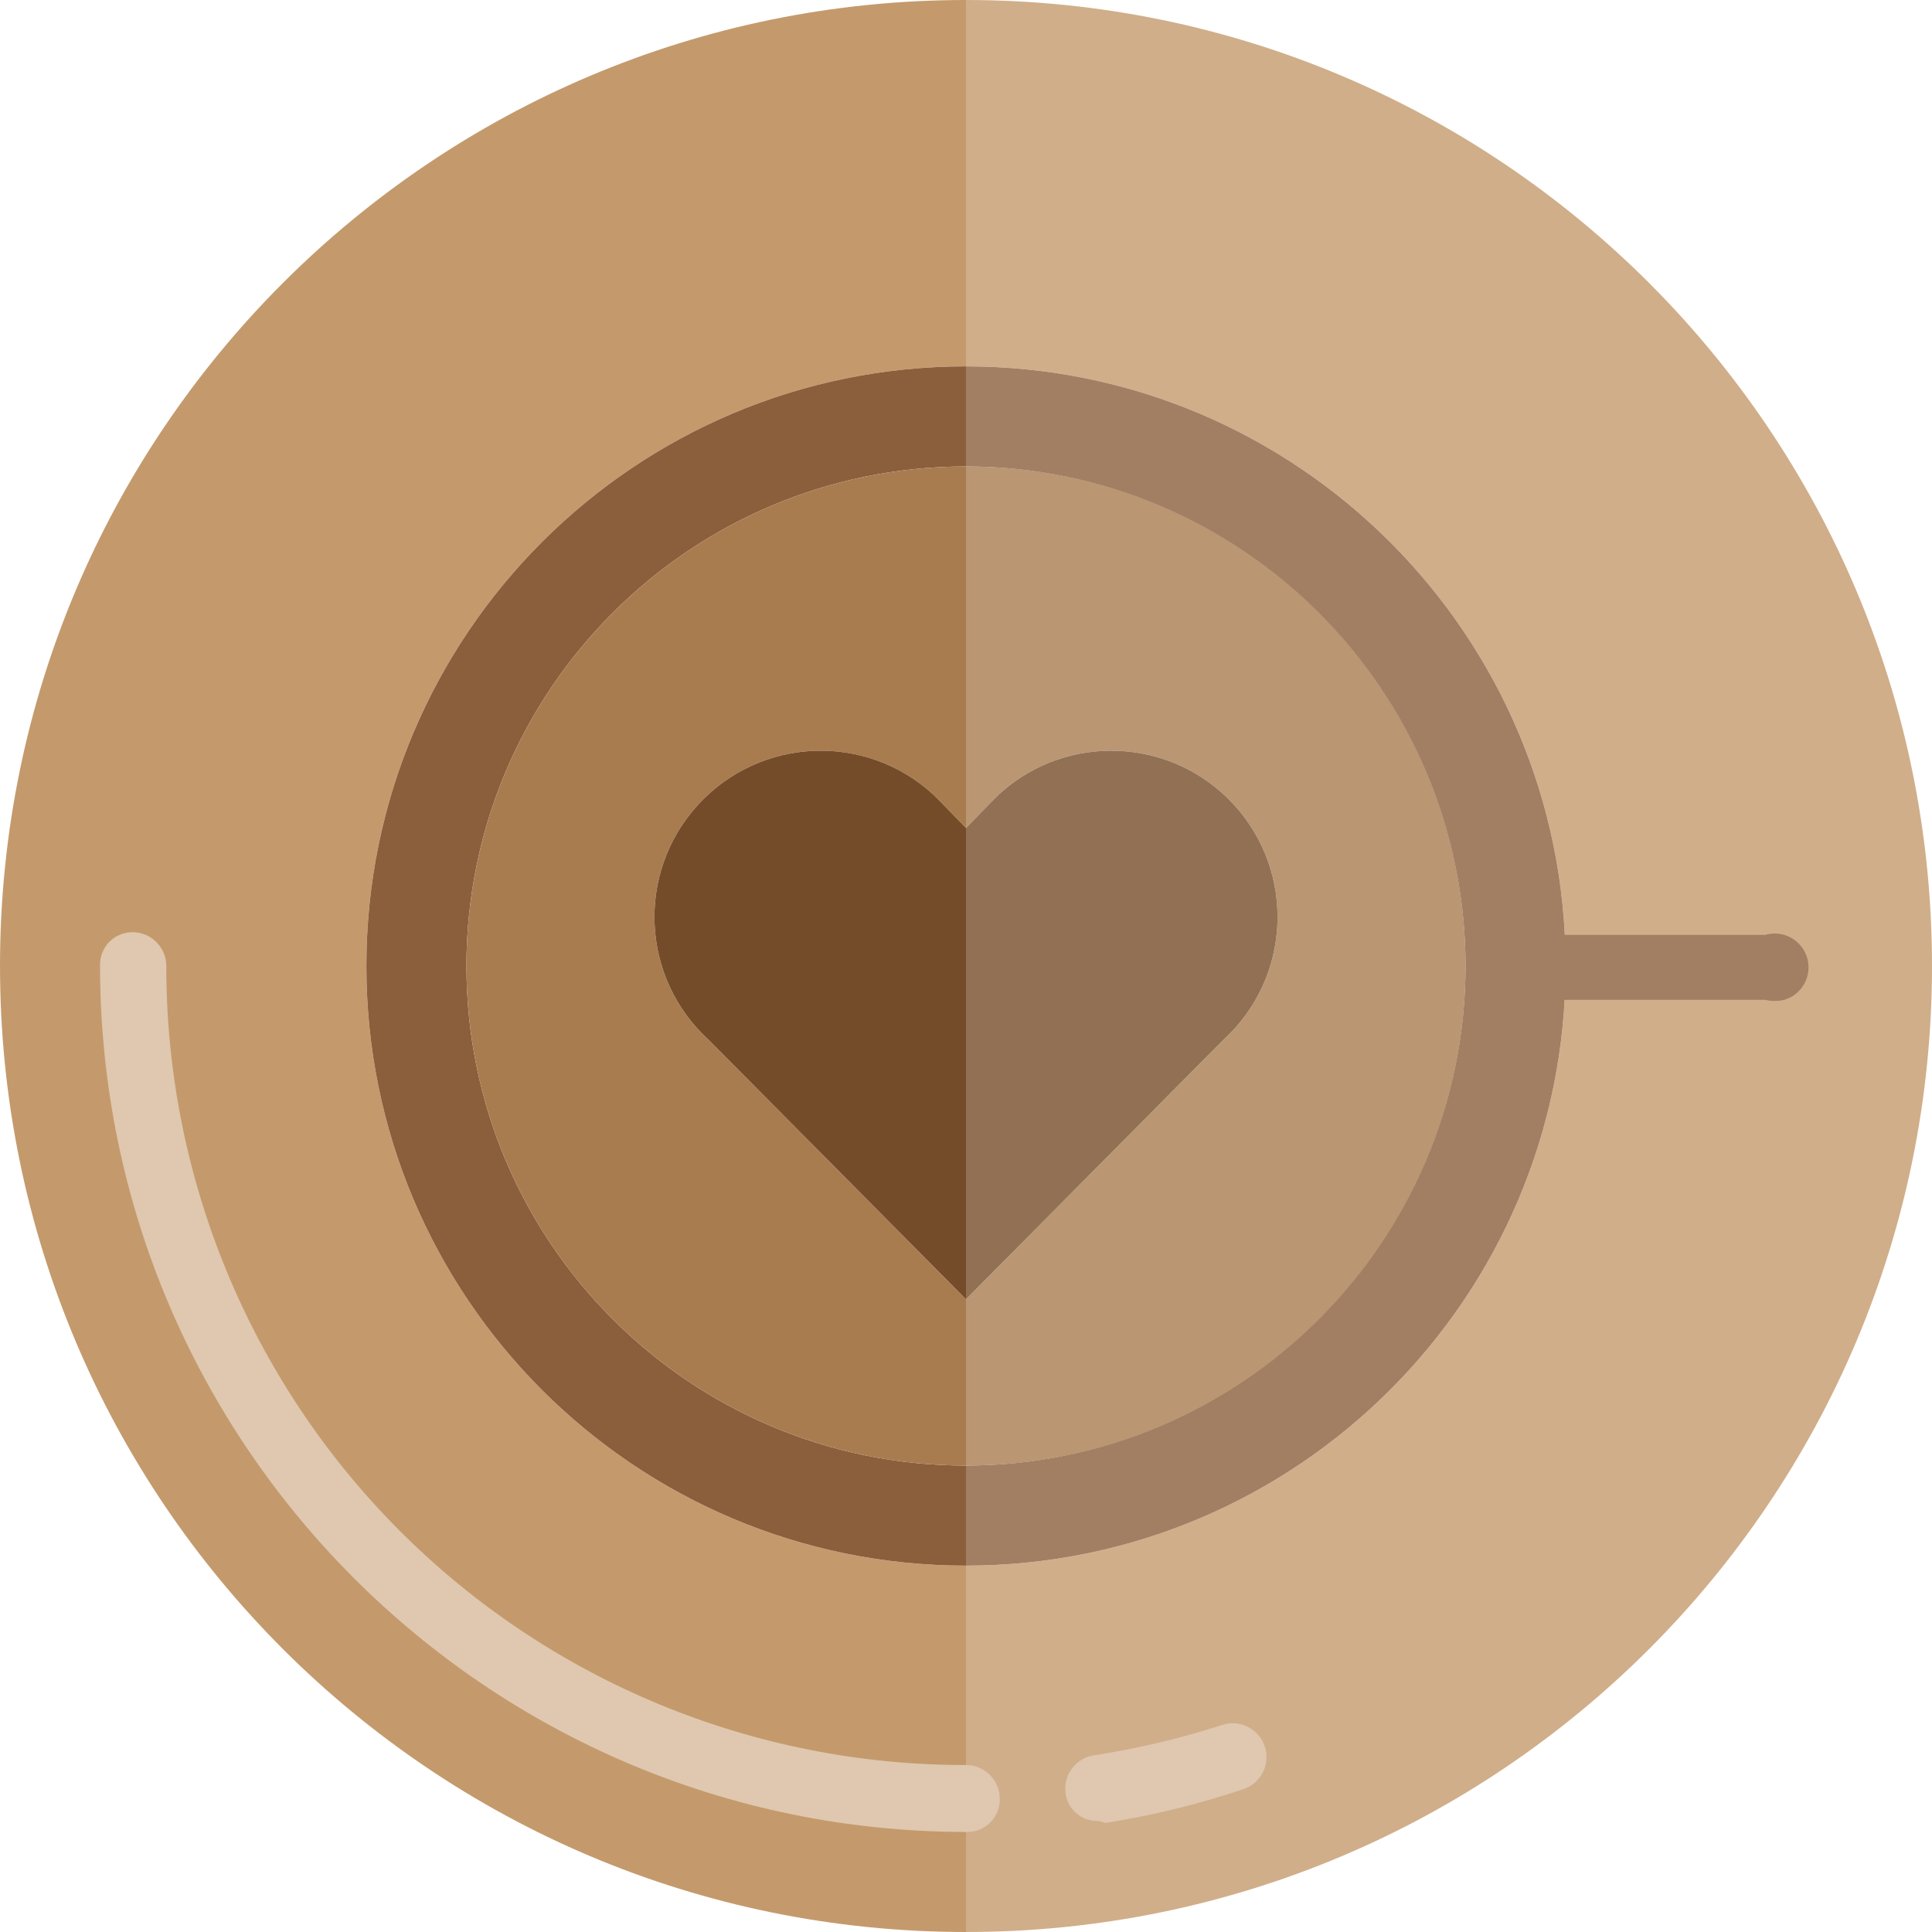
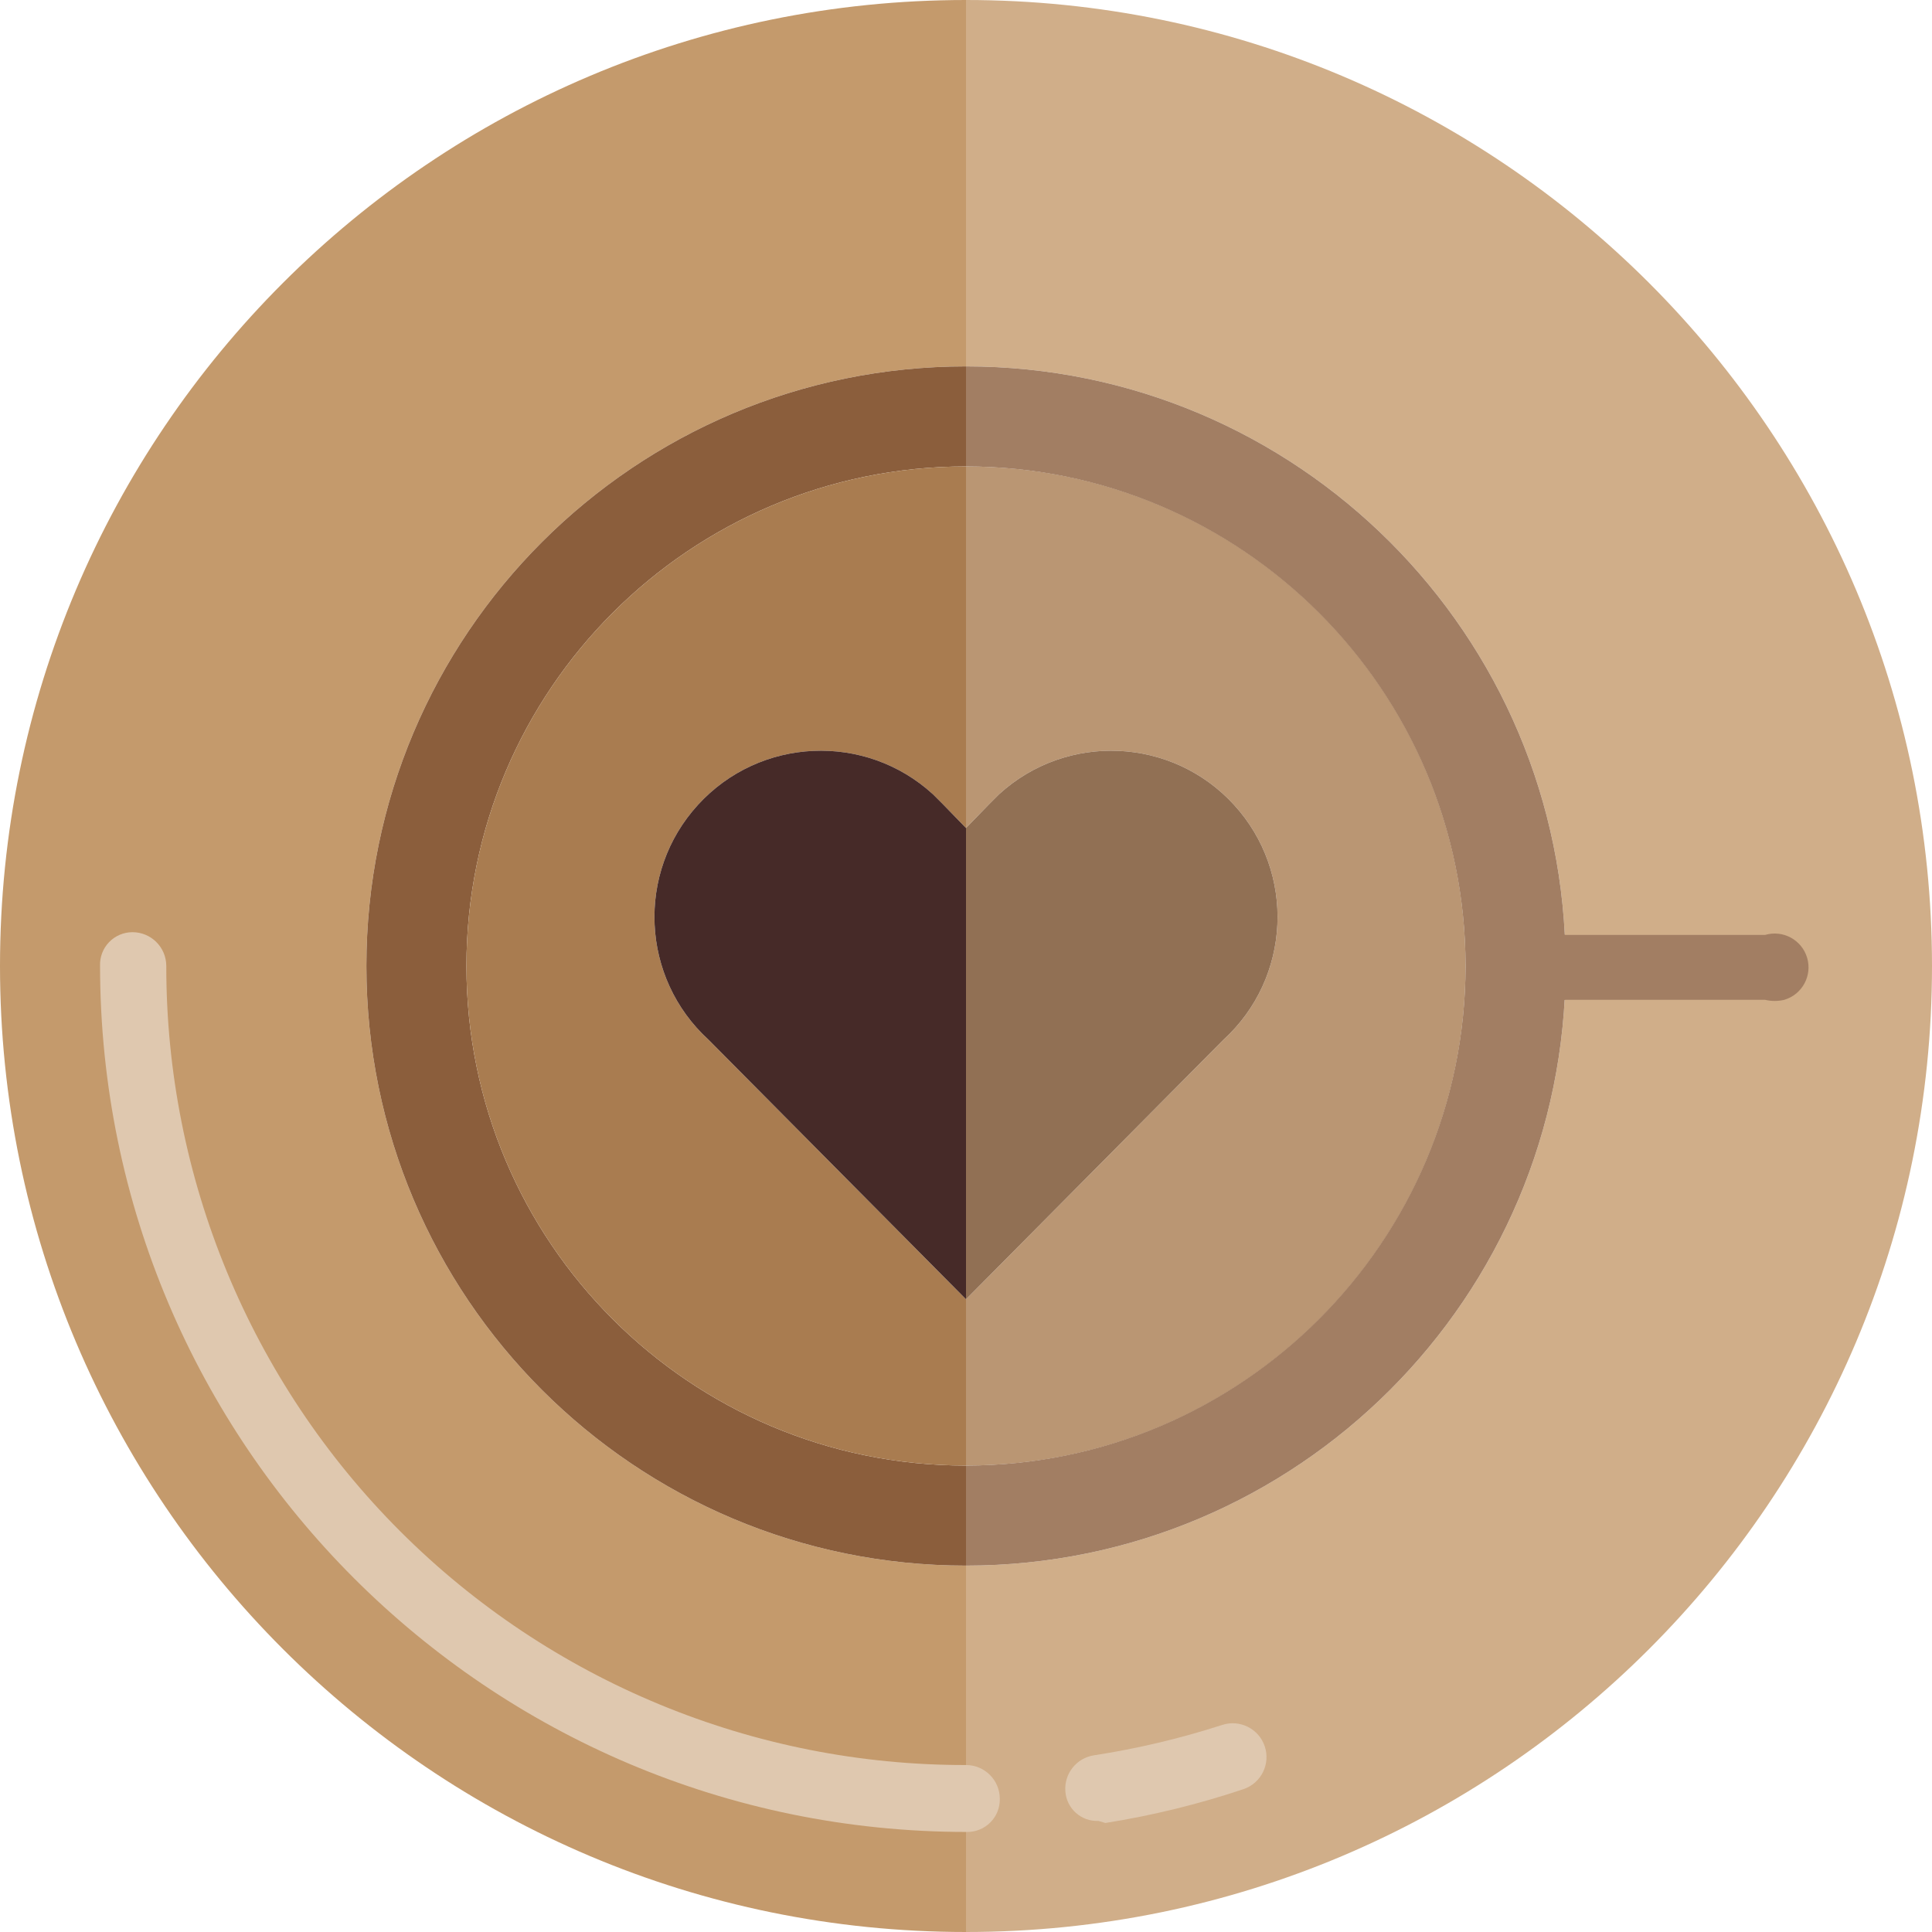
<svg xmlns="http://www.w3.org/2000/svg" id="Layer_1" data-name="Layer 1" width="28" height="28" viewBox="0 0 28 28">
  <g id="surface1">
    <path d="M1.93,14A12.09,12.09,0,0,0,14,26.07V22.69A8.69,8.69,0,0,1,14,5.31V0a14,14,0,0,0,0,28V26.07A12.09,12.09,0,0,1,1.93,14Z" style="fill:#c49a6c" />
    <path d="M14,0V5.31a8.69,8.69,0,0,1,0,17.38h0V28A14,14,0,0,0,14,0Zm1.92,25.92a11.73,11.73,0,0,0,1.94-.49A11.73,11.73,0,0,1,15.92,25.92Z" style="fill:#d0ae89" />
    <path d="M5.31,14A8.69,8.69,0,0,0,14,22.69h0V21.24A7.24,7.24,0,0,1,14,6.76V5.31A8.69,8.69,0,0,0,5.31,14Z" style="fill:#8b5e3c" />
    <path d="M10.27,15.07a2.41,2.41,0,0,1,3.25-3.56l.15.15L14,12V6.76a7.24,7.24,0,0,0,0,14.48V18.83Z" style="fill:#a97c50" />
    <path d="M14,18.83v2.41A7.24,7.24,0,0,0,14,6.76V12l.33-.34.15-.15a2.41,2.41,0,0,1,3.25,3.56Z" style="fill:#ba9673" />
    <path d="M17.73,15.07a2.41,2.41,0,0,0-3.25-3.56l-.15.15L14,12v6.83Z" style="fill:#917054" />
    <path d="M14,26.55A12.56,12.56,0,0,1,1.45,14a.47.47,0,0,1,.47-.49h0a.49.49,0,0,1,.49.49h0A11.57,11.57,0,0,0,14,25.58h0a.49.49,0,0,1,.49.49h0a.47.47,0,0,1-.48.48Z" style="fill:#dfc8af" />
    <path d="M15.92,26.39a.46.46,0,0,1-.48-.43.49.49,0,0,1,.41-.52A12,12,0,0,0,17.71,25a.49.49,0,1,1,.31.93,12.42,12.42,0,0,1-2,.49Z" style="fill:#dfc8af" />
    <path d="M25.58,14.49H22.69a.49.49,0,0,1-.27-.94.62.62,0,0,1,.27,0h2.89a.49.49,0,0,1,.28.94h0A.61.61,0,0,1,25.58,14.49Z" style="fill:#a27e63" />
    <path d="M21.24,14A7.25,7.25,0,0,1,14,21.24v1.45A8.69,8.69,0,0,0,14,5.31V6.76A7.25,7.25,0,0,1,21.24,14Z" style="fill:#a27e63" />
-     <path d="M14,18.83V12l-.33-.34-.15-.15a2.41,2.41,0,0,0-3.25,3.56Z" style="fill:#754c29" />
+     <path d="M14,18.83V12l-.33-.34-.15-.15a2.41,2.41,0,0,0-3.25,3.56Z" style="fill:#462a28" />
  </g>
</svg>
